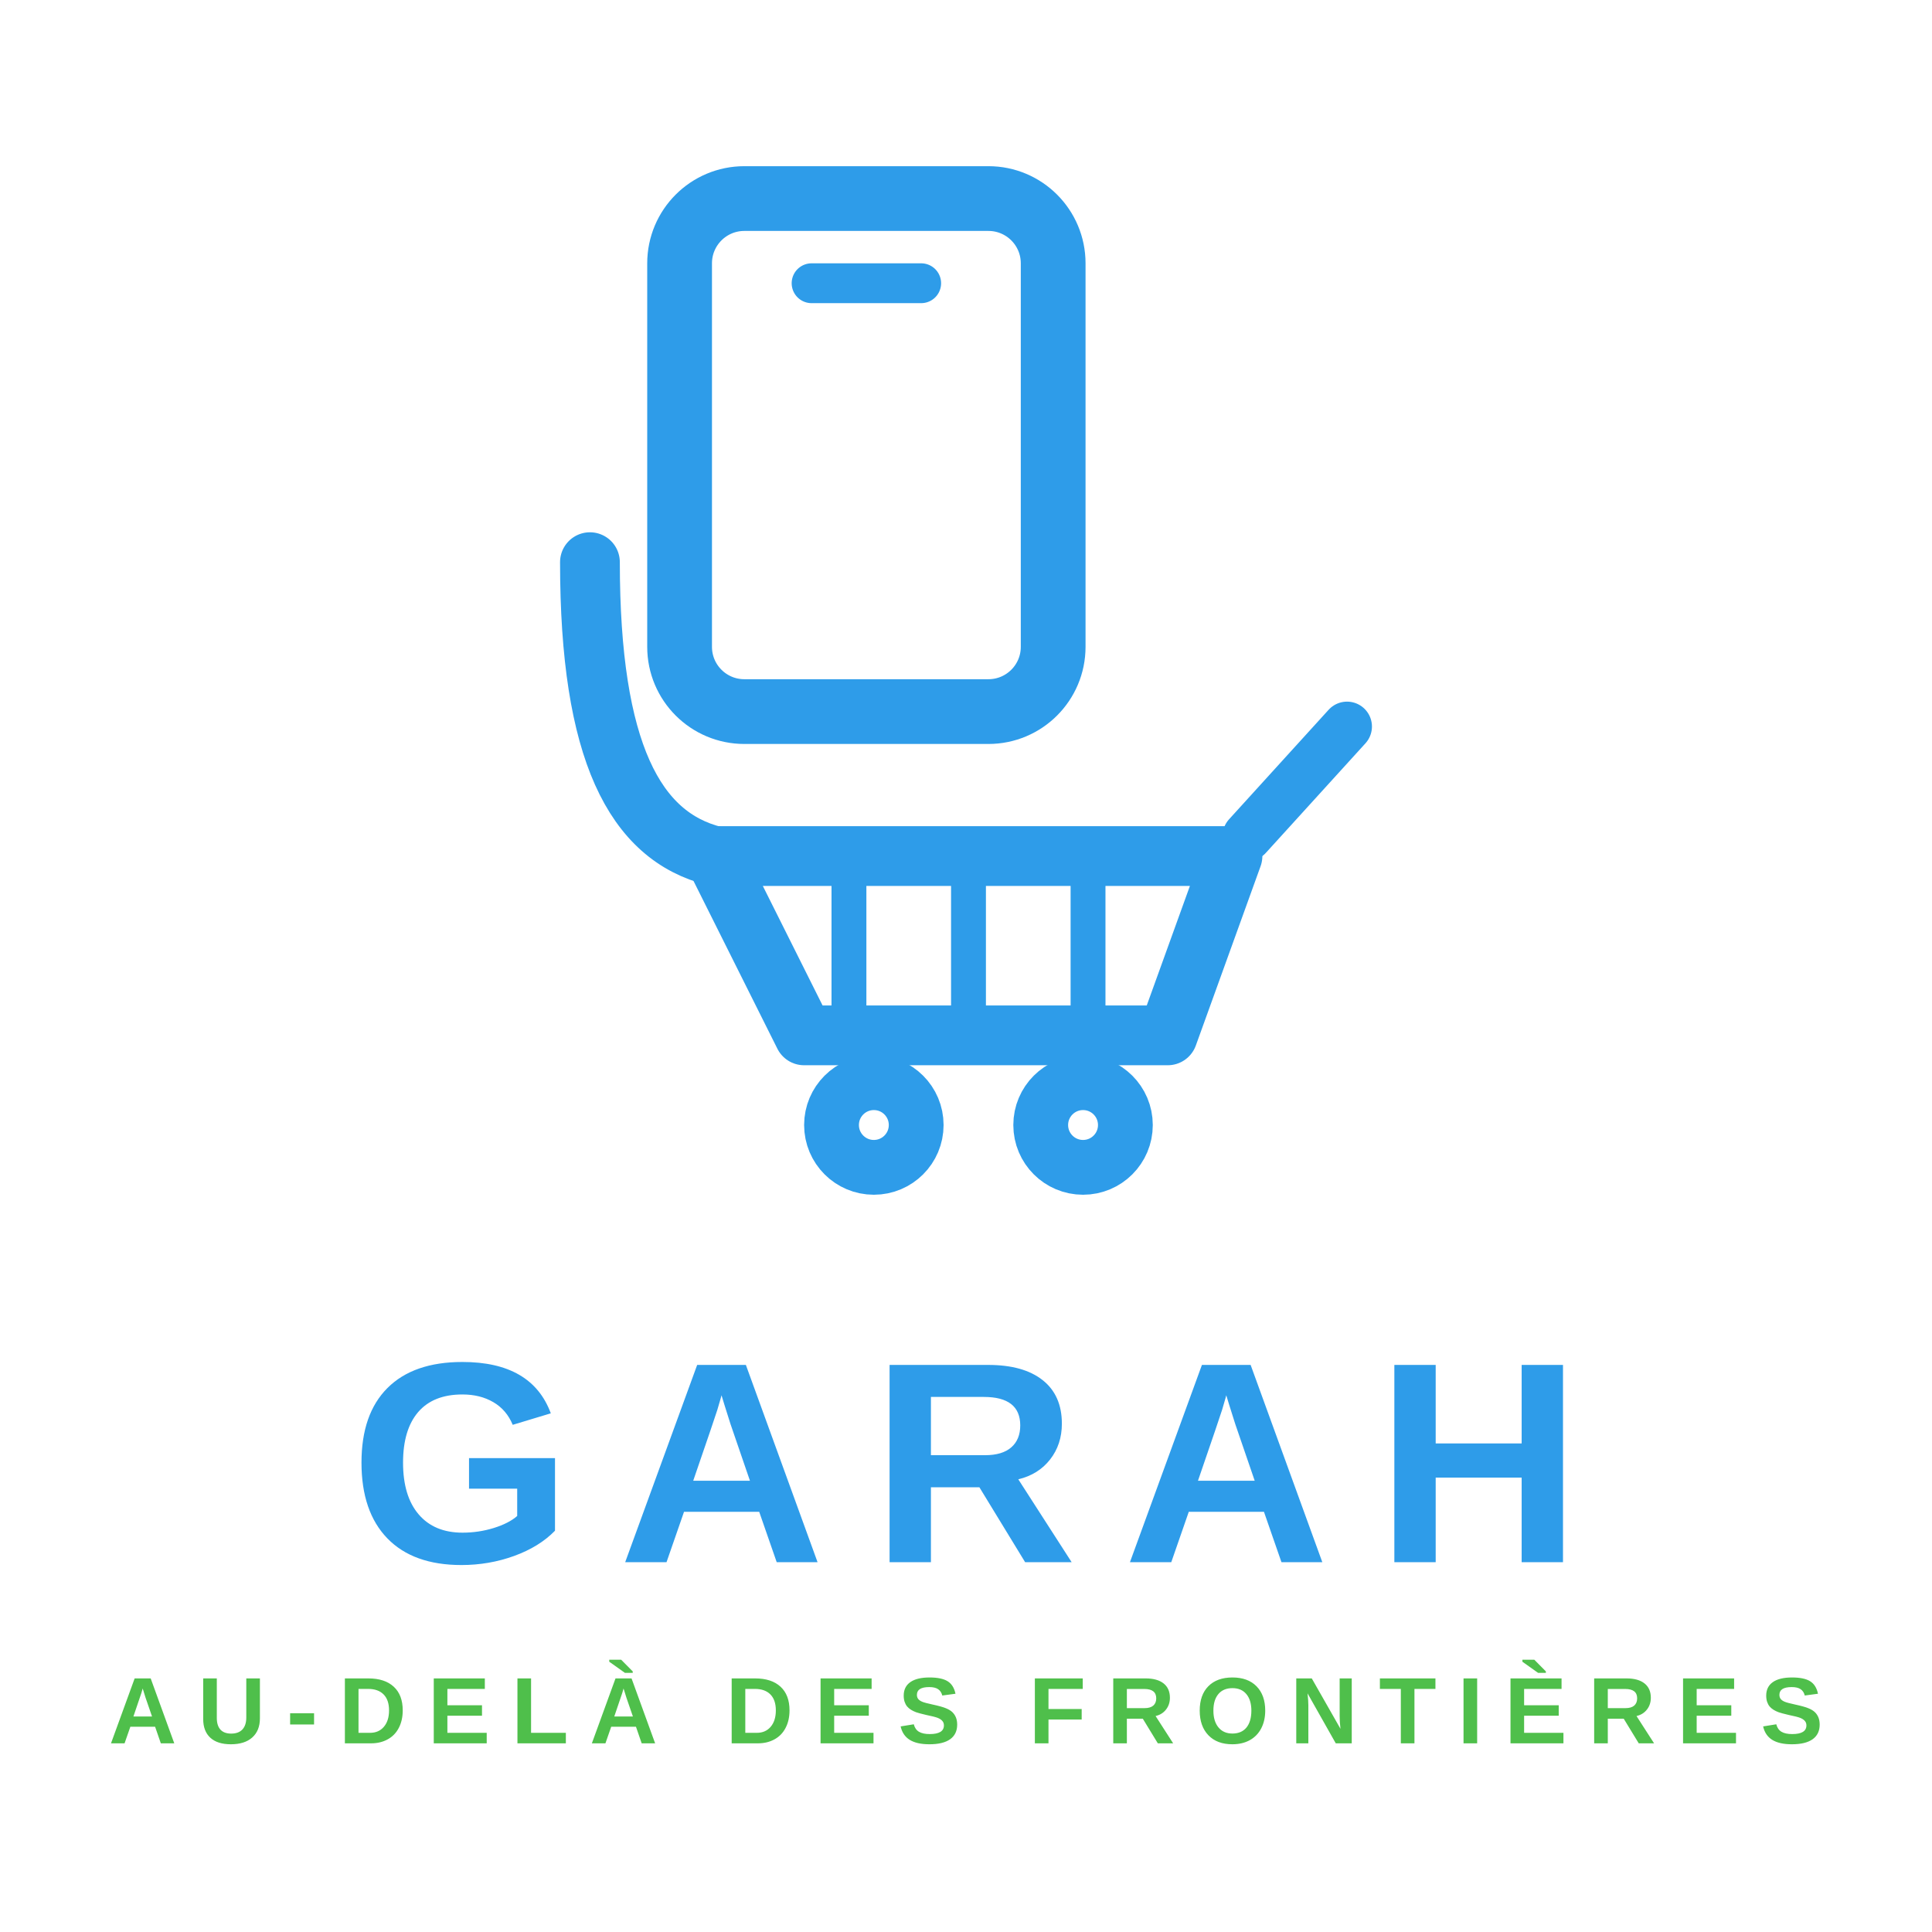
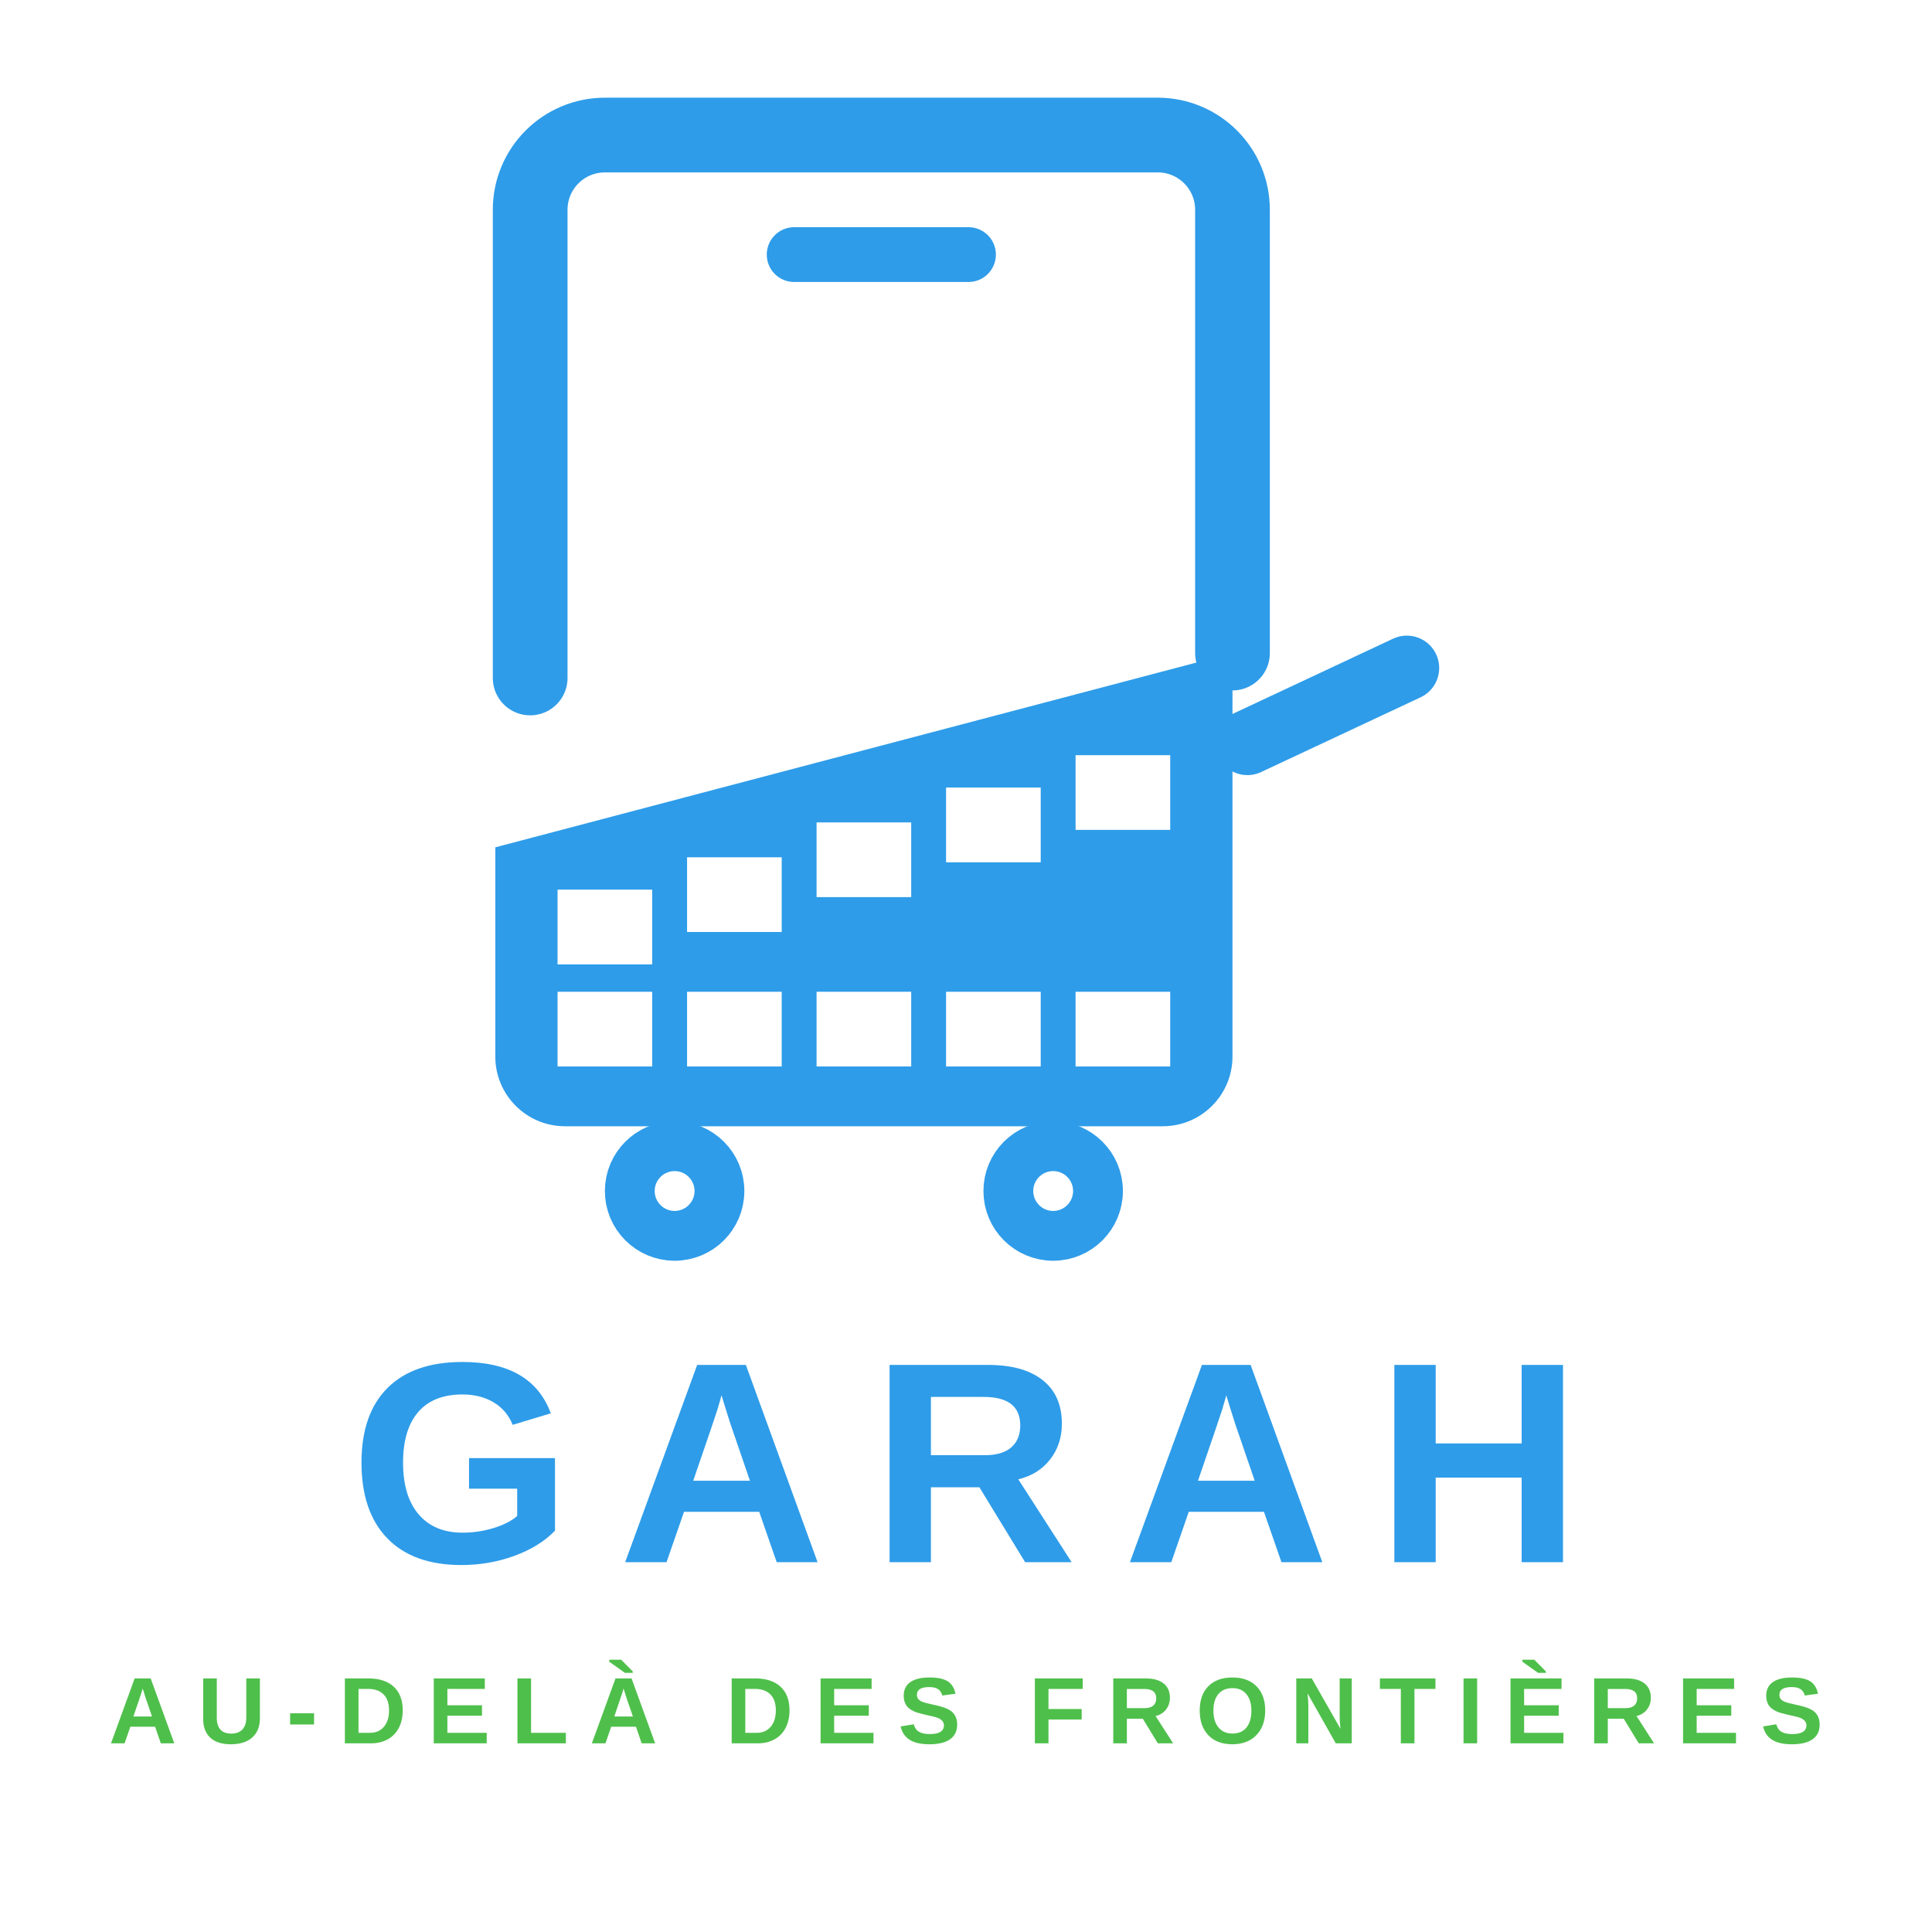
<svg xmlns="http://www.w3.org/2000/svg" viewBox="0 0 512 512" width="512" height="512" role="img" aria-label="GARAH">
  <g transform="translate(256 180) scale(0.66) translate(-256 -256)">
-     <g transform="translate(-45 23)" fill="none" stroke="#2E9CE9" stroke-linecap="round" stroke-linejoin="round">
-       <rect x="186" y="40" width="150" height="206" rx="26" stroke-width="26" />
-       <path d="M239 74 h44" stroke-width="16" />
-       <path d="M150 186 C 150 262, 168 296, 200 304" stroke-width="24" />
-       <path d="M200 304 H408 L382 376 H236 Z" stroke-width="24" />
-       <path d="M414 296 L454 252" stroke-width="20" />
-       <g stroke-width="14">
-         <path d="M254 306 v68" />
-         <path d="M302 306 v68" />
-         <path d="M350 306 v68" />
-       </g>
-       <circle cx="264" cy="412" r="17" stroke-width="22" />
-       <circle cx="348" cy="412" r="17" stroke-width="22" />
+     <g transform="translate(-37 -6.5)" fill="#2E9CE9">
+       <path fill="none" stroke="#2E9CE9" stroke-width="30" stroke-linecap="round" stroke-linejoin="round" d="M118 262 V 74 a30 30 0 0 1 30-30 H 370 a30 30 0 0 1 30 30 V 252" />
+       <path fill="none" stroke="#2E9CE9" stroke-width="22" stroke-linecap="round" d="M224 92 h70" />
+       <path fill="none" stroke="#2E9CE9" stroke-width="26" stroke-linecap="round" d="M406 288 L470 258" />
+       <path fill-rule="evenodd" d="       M104 330 L400 252 L400 414 a28 28 0 0 1 -28 28 H132 a28 28 0 0 1 -28 -28 Z       M129 347 h38 v30 h-38 z       M181 334 h38 v30 h-38 z       M233 320 h38 v30 h-38 z       M285 306 h38 v30 h-38 z       M337 293 h38 v30 h-38 z       M129 388 h38 v30 h-38 z       M181 388 h38 v30 h-38 z       M233 388 h38 v30 h-38 z       M285 388 h38 v30 h-38 z       M337 388 h38 v30 h-38 z" />
+       <circle cx="176" cy="468" r="18" fill="none" stroke="#2E9CE9" stroke-width="20" />
+       <circle cx="328" cy="468" r="18" fill="none" stroke="#2E9CE9" stroke-width="20" />
    </g>
  </g>
  <text x="256" y="414" text-anchor="middle" font-family="Arial, Helvetica, sans-serif" font-weight="700" font-size="76" letter-spacing="12" fill="#2E9CE9">GARAH</text>
  <text x="256" y="462" text-anchor="middle" font-family="Arial, Helvetica, sans-serif" font-weight="600" font-size="25" letter-spacing="5.5" fill="#4FBF4B">AU-DELÀ DES FRONTIÈRES</text>
</svg>
